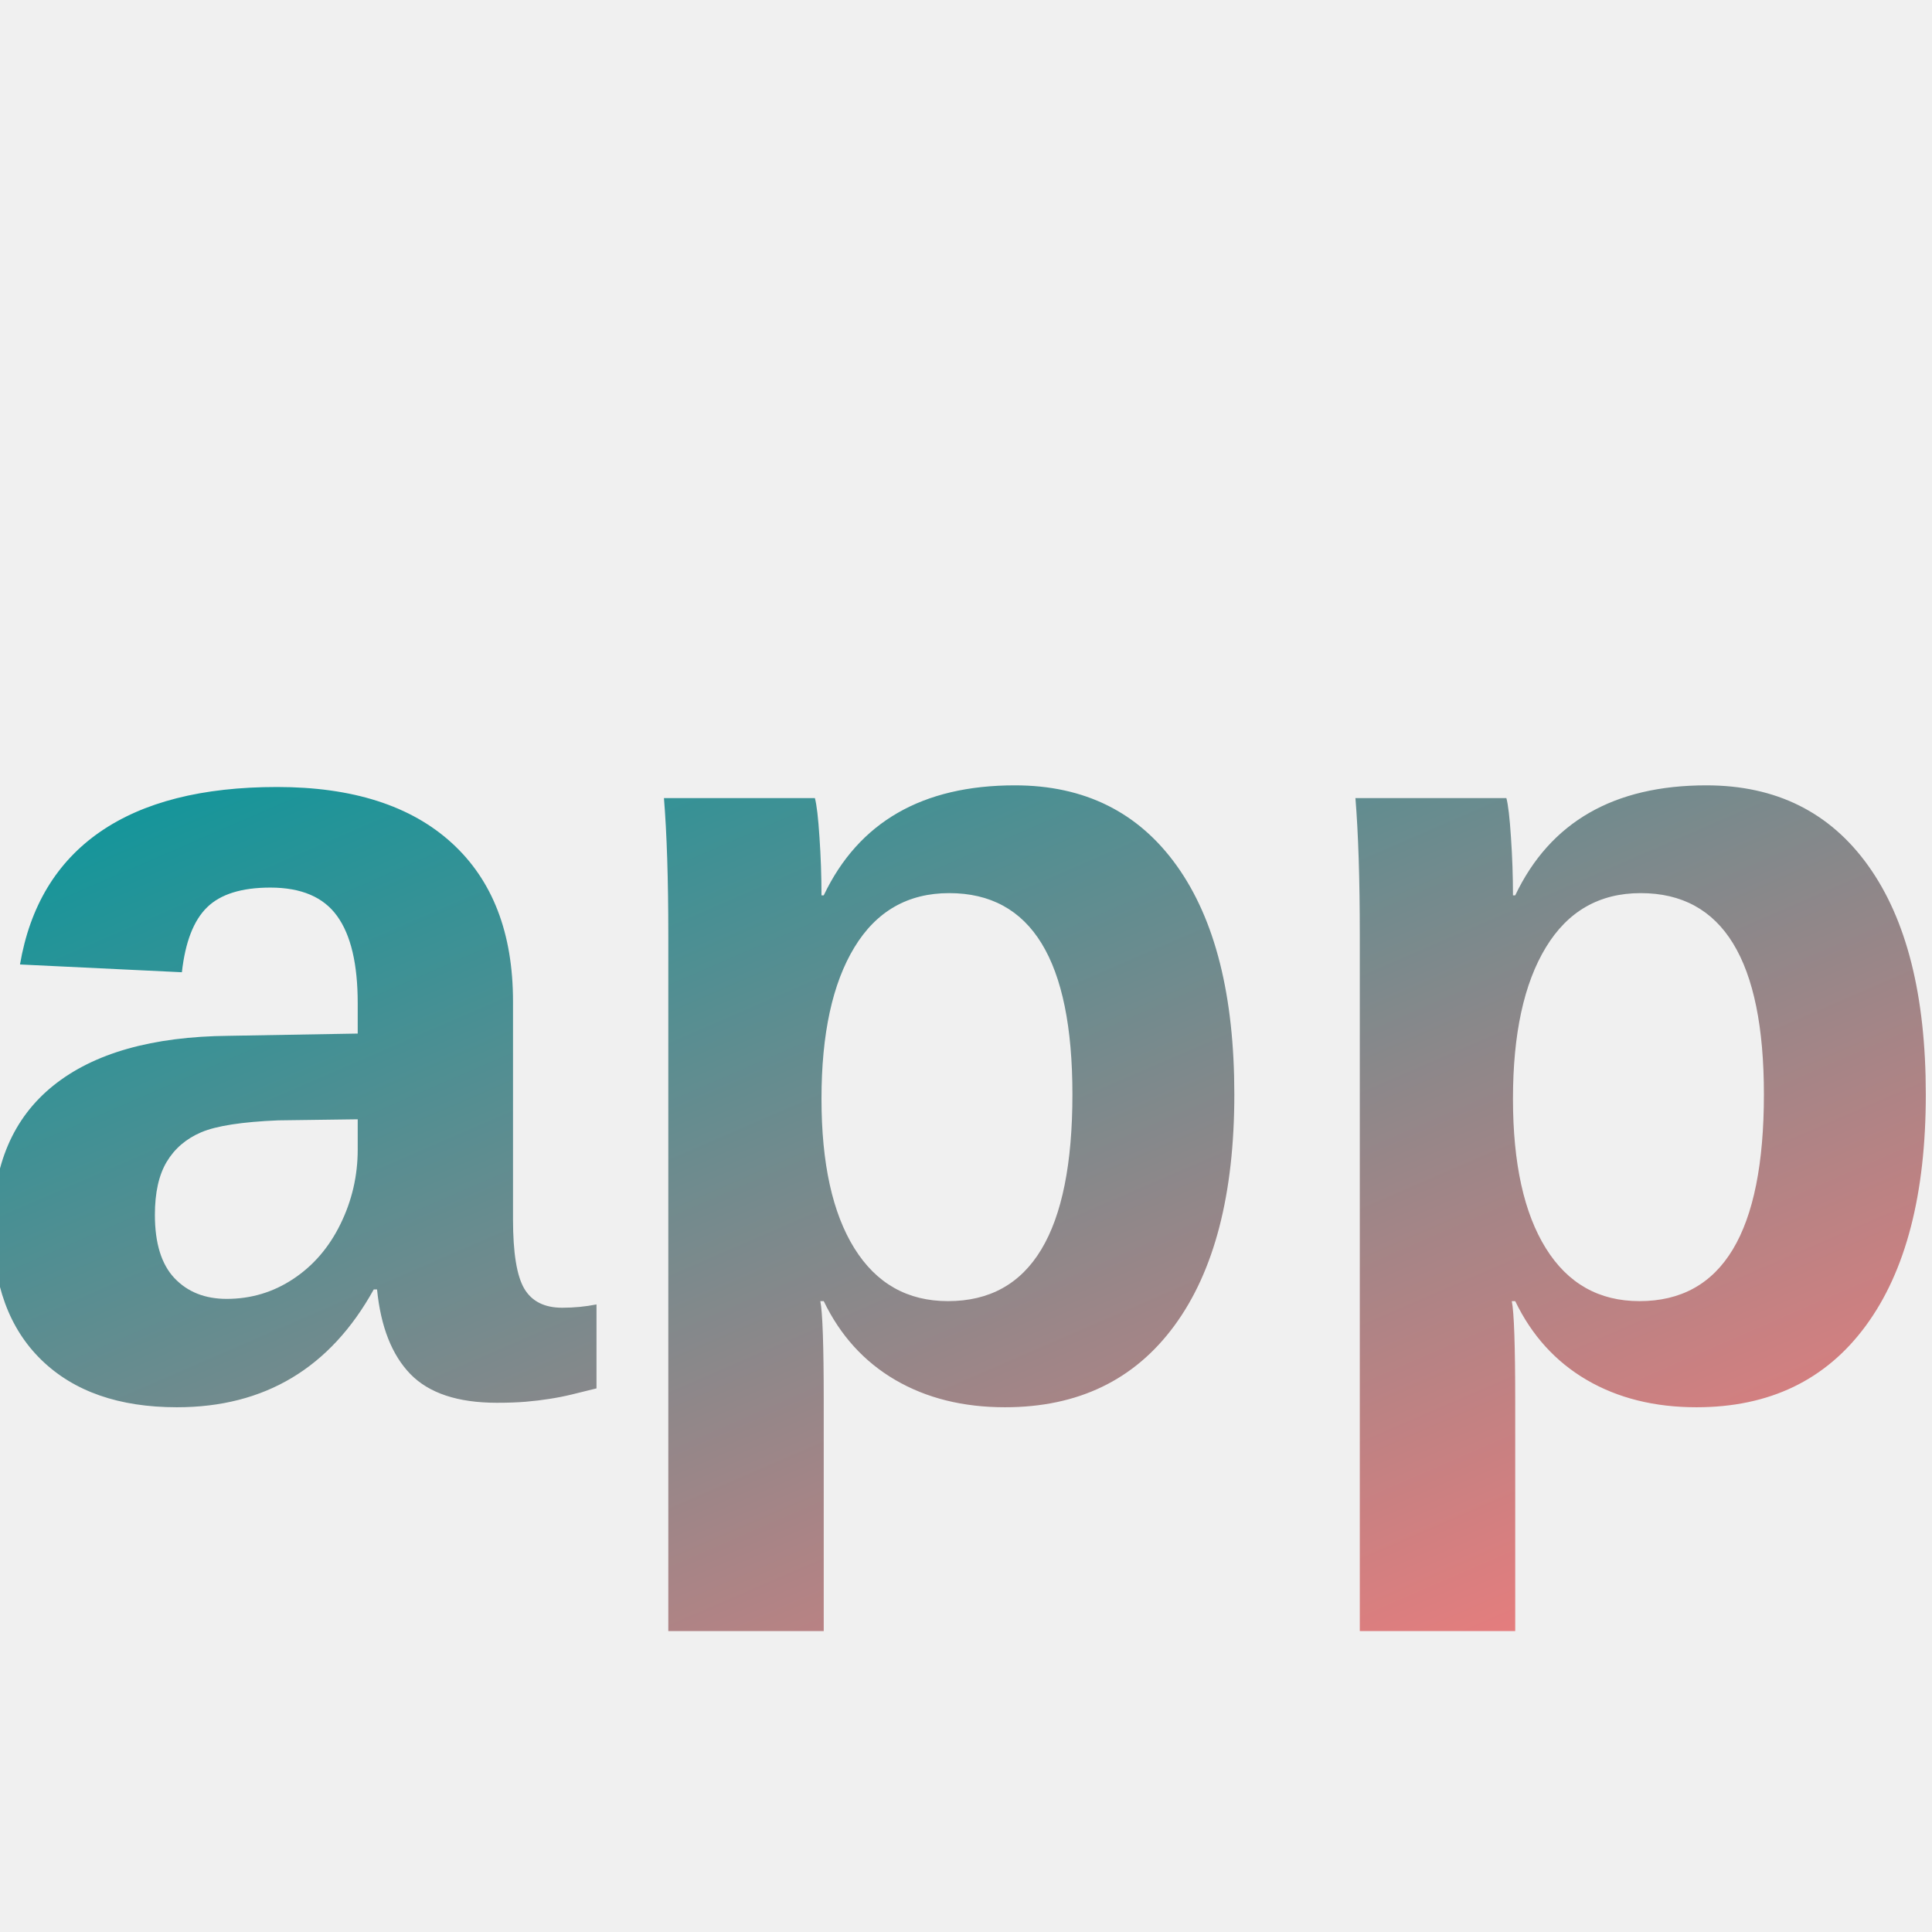
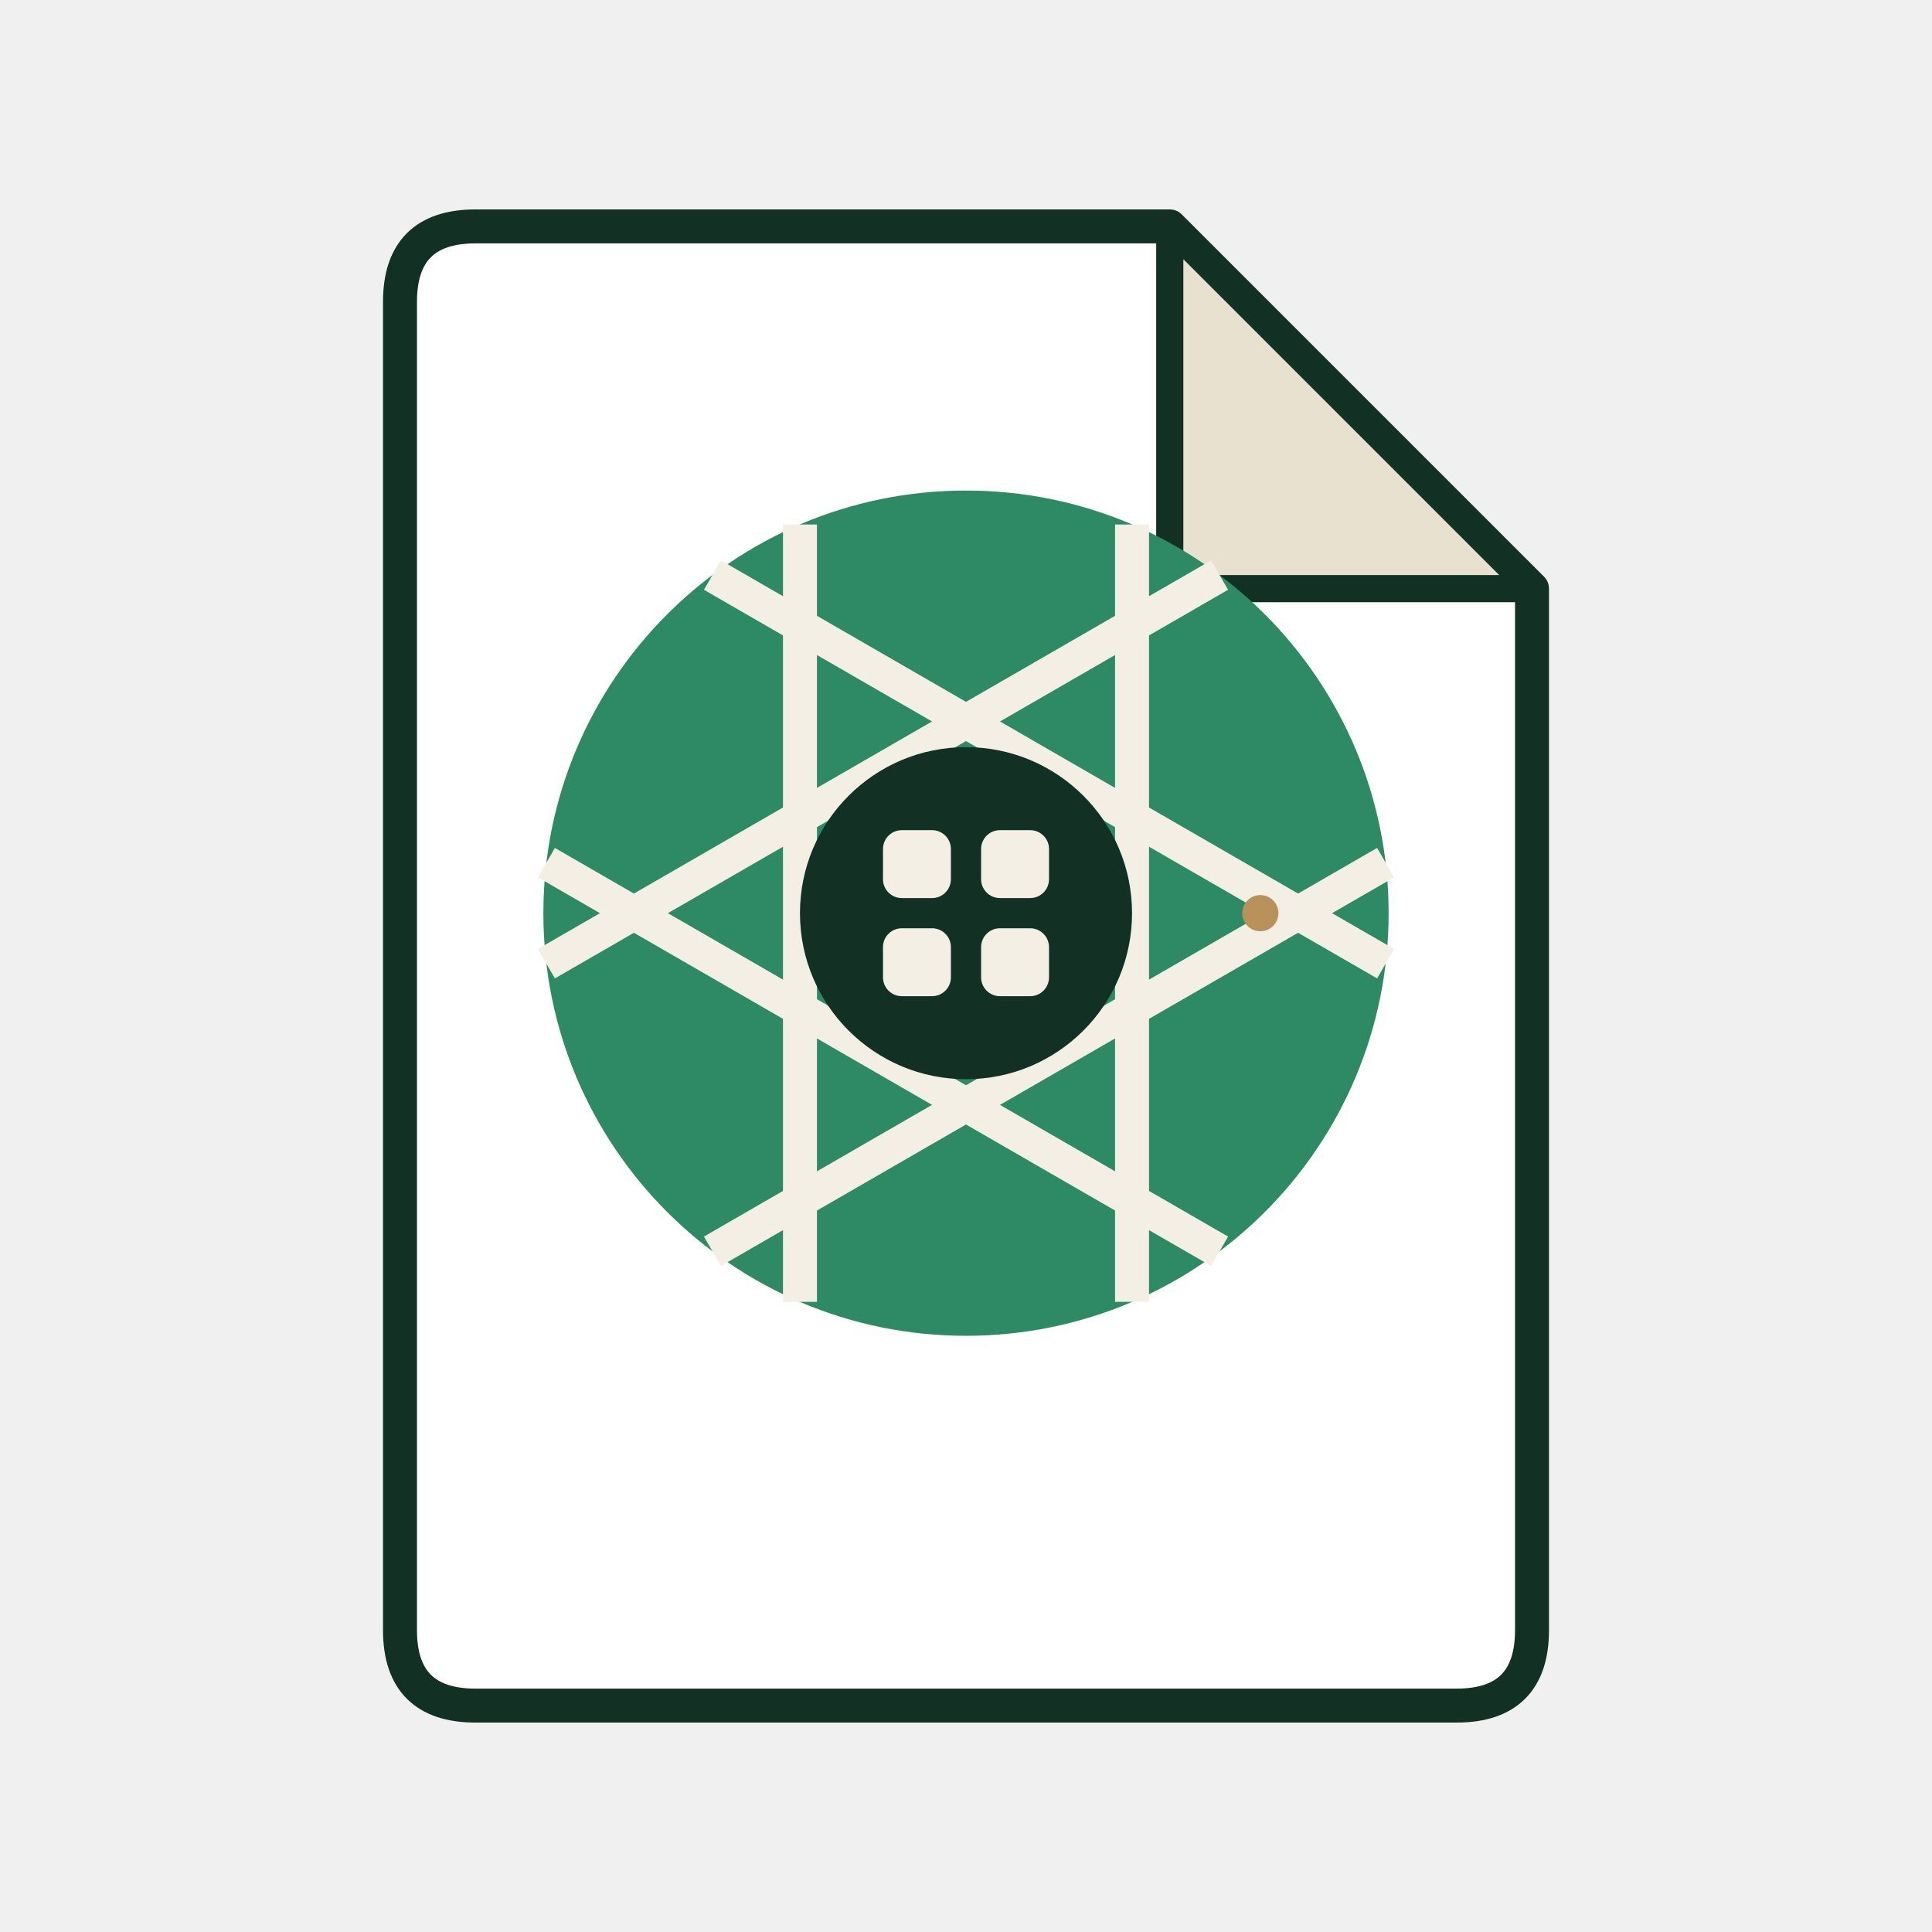
- <svg xmlns="http://www.w3.org/2000/svg" width="256" height="256" viewBox="0 0 256 256" version="1.1">
-   <defs>
-     <linearGradient id="textGradient" x1="0%" y1="0%" x2="100%" y2="100%">
-       <stop offset="0%" style="stop-color:#08979c;stop-opacity:1" />
-       <stop offset="100%" style="stop-color:#ff7a7a;stop-opacity:1" />
-     </linearGradient>
-   </defs>
-   <text x="128" y="185" font-family="Arial, sans-serif" font-size="150" font-weight="bold" fill="url(#textGradient)" text-anchor="middle">app</text>
+ <svg xmlns="http://www.w3.org/2000/svg" viewBox="0 0 512 512">
+   <path d="M126.00 60.00 H310.00 L406.00 156.00 V432.00 Q406.00 452.00 386.00 452.00 H126.00 Q106.00 452.00 106.00 432.00 V80.00 Q106.00 60.00 126.00 60.00 Z" fill="#FFFFFF" stroke="#123024" stroke-width="9" stroke-linejoin="round" />
+   <path d="M310.00 60.00 L310.00 156.00 L406.00 156.00 Z" fill="#E9E1D0" stroke="#123024" stroke-width="7.2" stroke-linejoin="round" />
+   <circle cx="256" cy="242" r="112" fill="#2D8A65" />
+   <line x1="300.00" y1="139.00" x2="300.00" y2="345.00" stroke="#F4EFE4" stroke-width="9" />
+   <line x1="367.20" y1="228.61" x2="188.80" y2="331.60" stroke="#F4EFE4" stroke-width="9" />
+   <line x1="323.20" y1="331.60" x2="144.80" y2="228.61" stroke="#F4EFE4" stroke-width="9" />
+   <line x1="212.00" y1="345.00" x2="212.00" y2="139.00" stroke="#F4EFE4" stroke-width="9" />
+   <line x1="144.80" y1="255.39" x2="323.20" y2="152.40" stroke="#F4EFE4" stroke-width="9" />
+   <line x1="188.80" y1="152.40" x2="367.20" y2="255.39" stroke="#F4EFE4" stroke-width="9" />
+   <circle cx="256" cy="242" r="44" fill="#123024" />
+   <circle cx="334" cy="242" r="4.8" fill="#B8925A" />
+   <g transform="translate(256,242)">
+     <rect x="-22" y="-22" width="18" height="18" rx="5" fill="#F4EFE4" />
+     <rect x="4" y="-22" width="18" height="18" rx="5" fill="#F4EFE4" />
+     <rect x="-22" y="4" width="18" height="18" rx="5" fill="#F4EFE4" />
+     <rect x="4" y="4" width="18" height="18" rx="5" fill="#F4EFE4" />
+   </g>
</svg>
